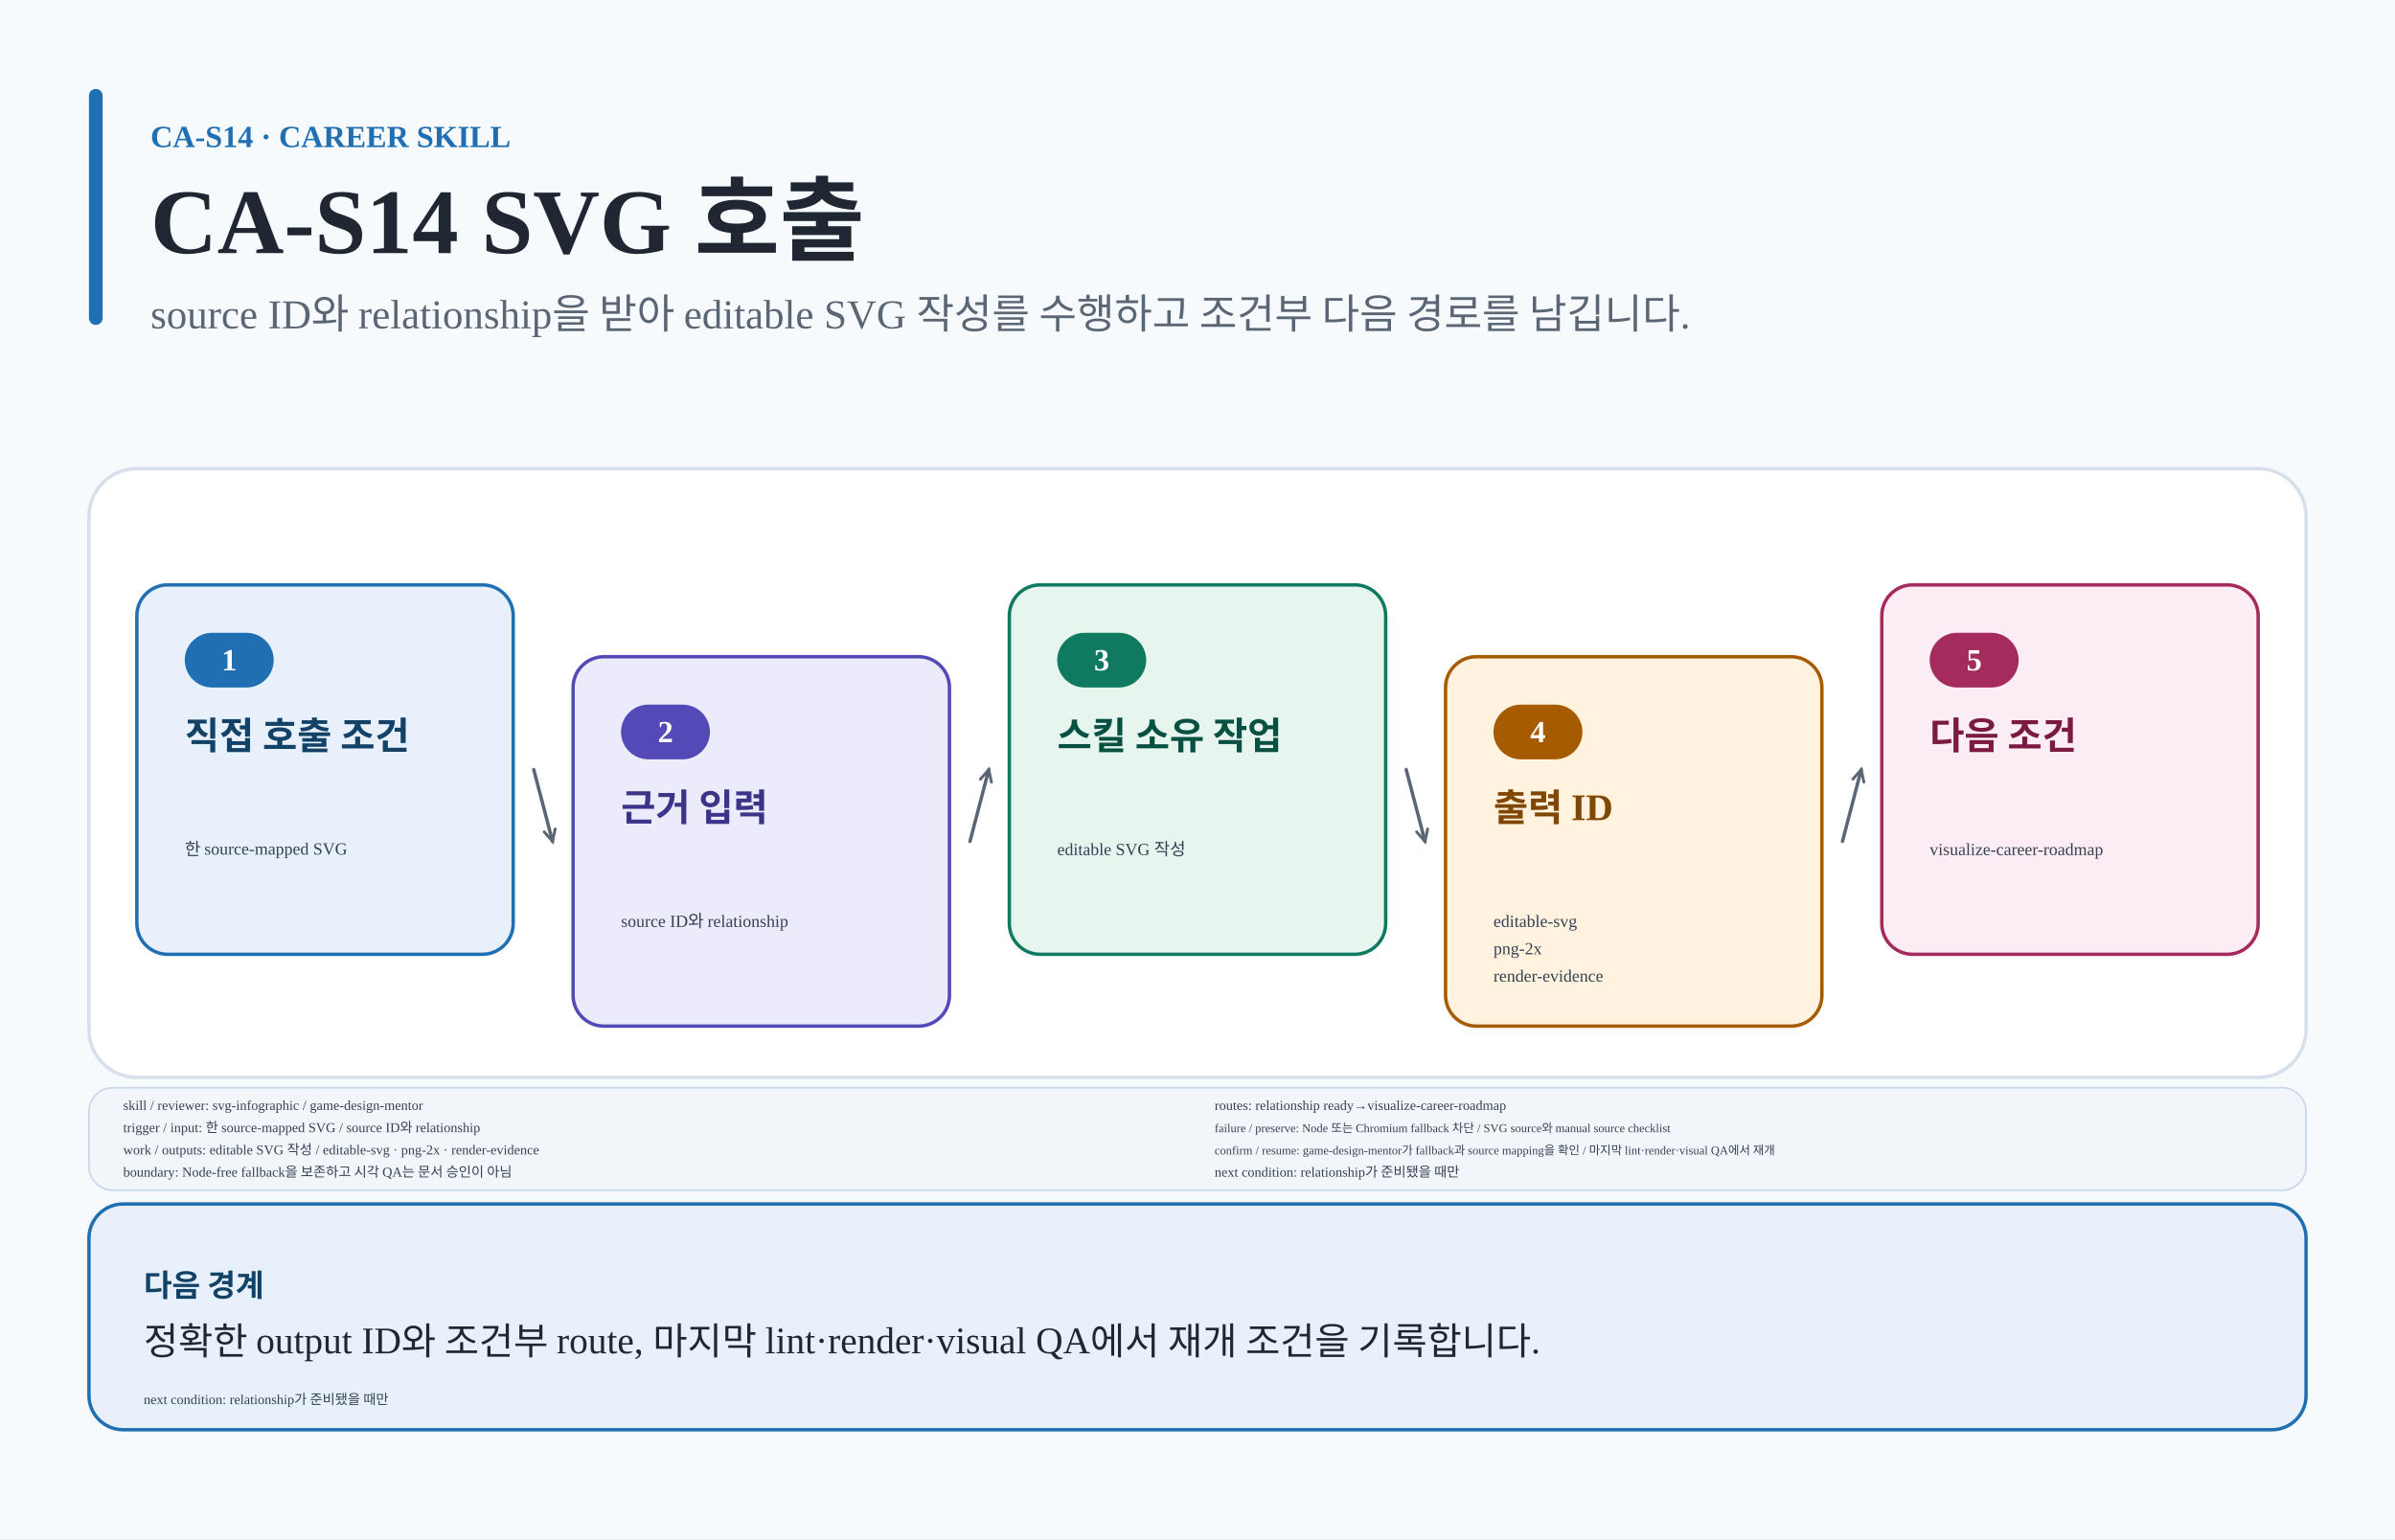
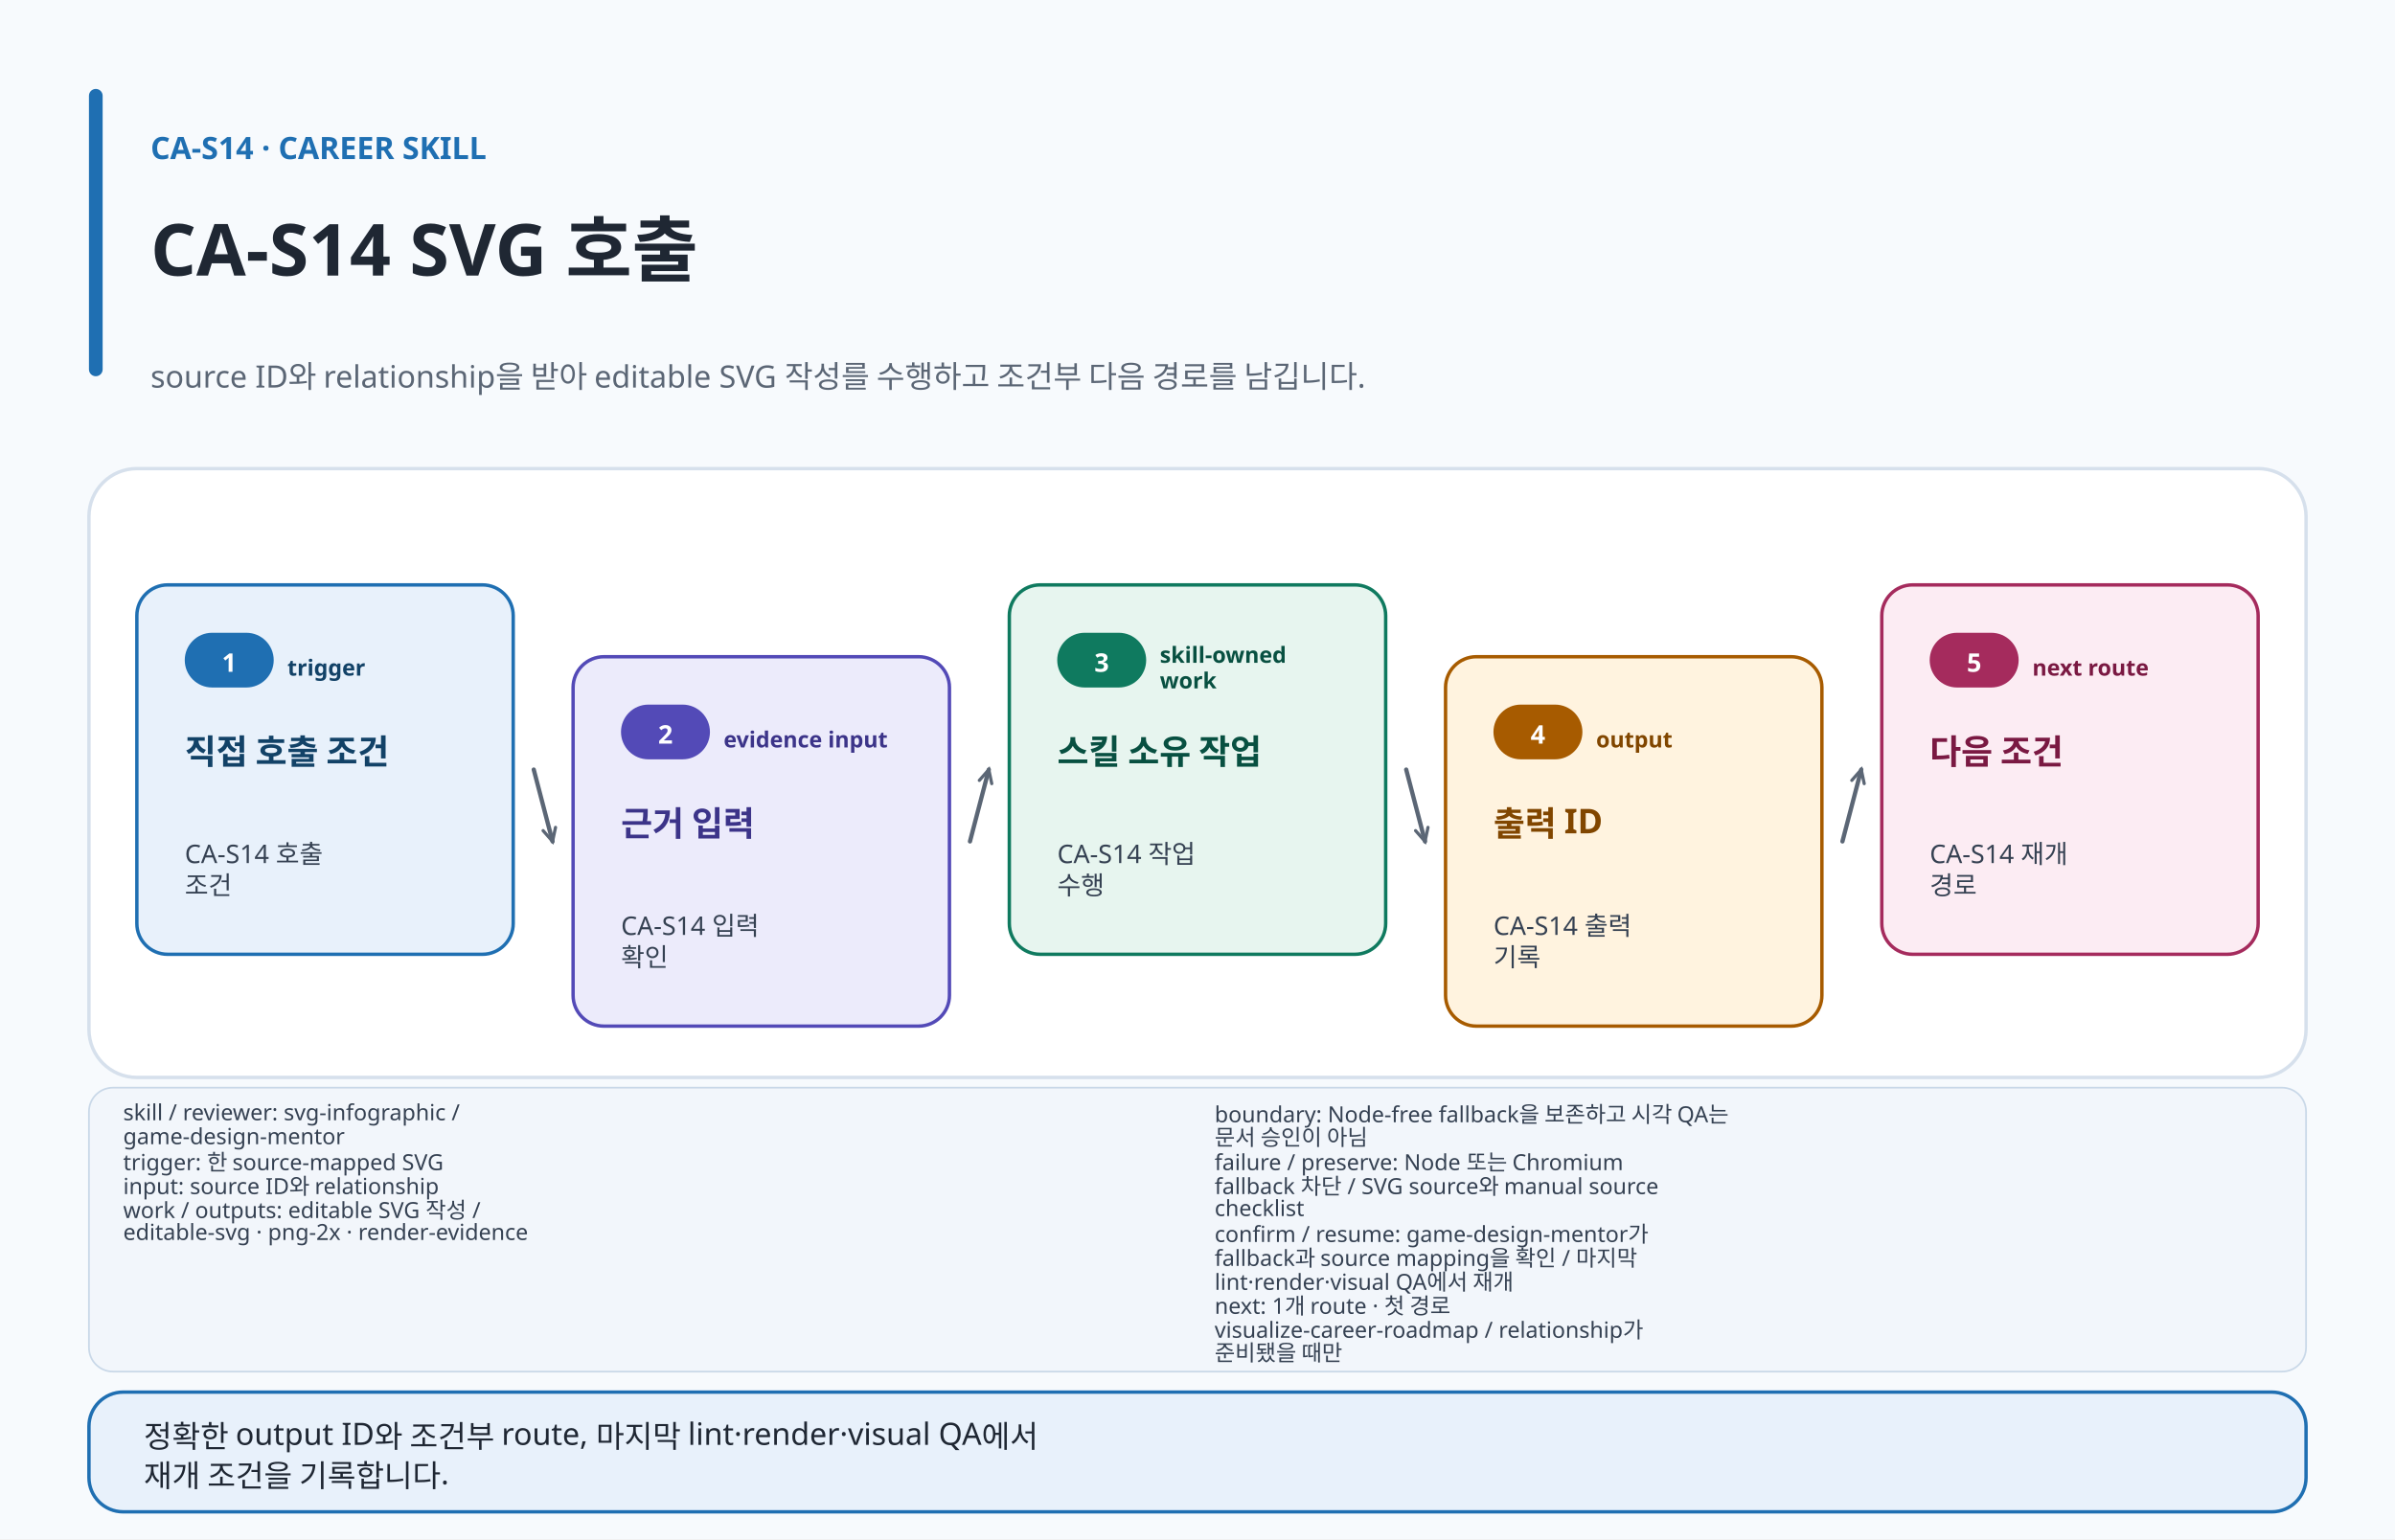
- <svg xmlns="http://www.w3.org/2000/svg" viewBox="0 0 1400 900" width="1400" height="900" role="img" aria-label="Career SVG 인포그래픽 직접 호출 흐름">
+ <svg xmlns="http://www.w3.org/2000/svg" viewBox="0 0 1400 900" width="1400" height="900" role="img" aria-label="Career SVG 인포그래픽 직접 호출 흐름" style="font-family:Pretendard,'Apple SD Gothic Neo','Malgun Gothic','Noto Sans KR',sans-serif">
  <defs>
-     <marker id="open-arrow" viewBox="0 0 12 12" refX="10" refY="6" markerWidth="10" markerHeight="10" markerUnits="userSpaceOnUse" orient="auto">
+     <marker id="open-arrow" viewBox="0 0 12 12" refX="10" refY="6" markerWidth="11.25" markerHeight="11.25" markerUnits="userSpaceOnUse" orient="auto">
      <path d="M 2 2 L 10 6 L 2 10" fill="none" stroke="#5B6675" stroke-width="2" stroke-linecap="round" />
    </marker>
  </defs>
  <rect width="1400" height="900" fill="#F7FAFD" />
-   <rect x="52" y="52" width="8" height="138" rx="4" fill="#1F6FB2" />
-   <text x="88" y="86" fill="#1F6FB2" font-size="18" font-weight="700">CA-S14 · CAREER SKILL</text>
-   <text x="88" y="148" fill="#1F2733" font-size="54" font-weight="700">CA-S14 SVG 호출</text>
-   <text x="88" y="192" fill="#5B6675" font-size="24" textLength="1220" lengthAdjust="spacingAndGlyphs">source ID와 relationship을 받아 editable SVG 작성를 수행하고 조건부 다음 경로를 남깁니다.</text>
+   <rect x="52" y="52" width="8" height="168" rx="4" fill="#1F6FB2" />
+   <text data-text-role="eyebrow" x="88" y="86" text-anchor="start" dominant-baseline="central" fill="#1F6FB2" font-size="18" font-weight="700">
+     <tspan x="88" dy="0">CA-S14 · CAREER SKILL</tspan>
+   </text>
+   <text data-text-role="title" x="88" y="141" text-anchor="start" dominant-baseline="central" fill="#1F2733" font-size="42" font-weight="700">
+     <tspan x="88" dy="0">CA-S14 SVG 호출</tspan>
+   </text>
+   <text data-text-role="description" x="88" y="218" text-anchor="start" dominant-baseline="central" fill="#5B6675" font-size="18" font-weight="400">
+     <tspan x="88" dy="0">source ID와 relationship을 받아 editable SVG 작성를 수행하고 조건부 다음 경로를 남깁니다.</tspan>
+   </text>
  <rect x="52" y="274" width="1296" height="356" rx="28" fill="#FFFFFF" stroke="#D6E0EC" stroke-width="2" />
-   <path d="M 312 450 L 323 492" fill="none" stroke="#5B6675" stroke-width="2" stroke-linecap="round" marker-end="url(#open-arrow)" />
-   <path d="M 567 492 L 578 450" fill="none" stroke="#5B6675" stroke-width="2" stroke-linecap="round" marker-end="url(#open-arrow)" />
-   <path d="M 822 450 L 833 492" fill="none" stroke="#5B6675" stroke-width="2" stroke-linecap="round" marker-end="url(#open-arrow)" />
-   <path d="M 1077 492 L 1088 450" fill="none" stroke="#5B6675" stroke-width="2" stroke-linecap="round" marker-end="url(#open-arrow)" />
+   <path d="M 312 450 L 323 492" fill="none" stroke="#5B6675" stroke-width="2.5" stroke-linecap="round" marker-end="url(#open-arrow)" />
+   <path d="M 567 492 L 578 450" fill="none" stroke="#5B6675" stroke-width="2.5" stroke-linecap="round" marker-end="url(#open-arrow)" />
+   <path d="M 822 450 L 833 492" fill="none" stroke="#5B6675" stroke-width="2.5" stroke-linecap="round" marker-end="url(#open-arrow)" />
+   <path d="M 1077 492 L 1088 450" fill="none" stroke="#5B6675" stroke-width="2.5" stroke-linecap="round" marker-end="url(#open-arrow)" />
  <g aria-label="읽기 순서 1: 직접 호출 조건">
    <rect x="80" y="342" width="220" height="216" rx="18" fill="#E8F1FB" stroke="#1F6FB2" stroke-width="2" />
    <rect x="108" y="370" width="52" height="32" rx="16" fill="#1F6FB2" />
-     <text x="134" y="392" text-anchor="middle" fill="#FFFFFF" font-size="18" font-weight="700">1</text>
-     <text x="108" y="438" fill="#124267" font-size="22" font-weight="700">직접 호출 조건</text>
-     <text x="108" y="500" fill="#354152" font-size="10" textLength="164" lengthAdjust="spacingAndGlyphs">한 source-mapped SVG</text>
+     <text data-text-role="caption" x="134" y="387" text-anchor="middle" dominant-baseline="central" fill="#FFFFFF" font-size="15" font-weight="700">
+       <tspan x="134" dy="0">1</tspan>
+     </text>
+     <text data-text-role="caption" x="168" y="390" text-anchor="start" dominant-baseline="central" fill="#124267" font-size="13" font-weight="700">
+       <tspan x="168" dy="0">trigger</tspan>
+     </text>
+     <text data-text-role="card-title" x="108" y="438" text-anchor="start" dominant-baseline="central" fill="#124267" font-size="20" font-weight="700">
+       <tspan x="108" dy="0">직접 호출 조건</tspan>
+     </text>
+     <text data-text-role="card-body" x="108" y="497.5" text-anchor="start" dominant-baseline="central" fill="#354152" font-size="15" font-weight="400">
+       <tspan x="108" dy="0">CA-S14 호출</tspan>
+       <tspan x="108" dy="19">조건</tspan>
+     </text>
  </g>
  <g aria-label="읽기 순서 2: 근거 입력">
    <rect x="335" y="384" width="220" height="216" rx="18" fill="#ECEBFB" stroke="#534AB7" stroke-width="2" />
    <rect x="363" y="412" width="52" height="32" rx="16" fill="#534AB7" />
-     <text x="389" y="434" text-anchor="middle" fill="#FFFFFF" font-size="18" font-weight="700">2</text>
-     <text x="363" y="480" fill="#3C3489" font-size="22" font-weight="700">근거 입력</text>
-     <text x="363" y="542" fill="#354152" font-size="10" textLength="164" lengthAdjust="spacingAndGlyphs">source ID와 relationship</text>
+     <text data-text-role="caption" x="389" y="429" text-anchor="middle" dominant-baseline="central" fill="#FFFFFF" font-size="15" font-weight="700">
+       <tspan x="389" dy="0">2</tspan>
+     </text>
+     <text data-text-role="caption" x="423" y="432" text-anchor="start" dominant-baseline="central" fill="#3C3489" font-size="13" font-weight="700">
+       <tspan x="423" dy="0">evidence input</tspan>
+     </text>
+     <text data-text-role="card-title" x="363" y="480" text-anchor="start" dominant-baseline="central" fill="#3C3489" font-size="20" font-weight="700">
+       <tspan x="363" dy="0">근거 입력</tspan>
+     </text>
+     <text data-text-role="card-body" x="363" y="539.5" text-anchor="start" dominant-baseline="central" fill="#354152" font-size="15" font-weight="400">
+       <tspan x="363" dy="0">CA-S14 입력</tspan>
+       <tspan x="363" dy="19">확인</tspan>
+     </text>
  </g>
  <g aria-label="읽기 순서 3: 스킬 소유 작업">
    <rect x="590" y="342" width="220" height="216" rx="18" fill="#E7F5EF" stroke="#0F7A5F" stroke-width="2" />
    <rect x="618" y="370" width="52" height="32" rx="16" fill="#0F7A5F" />
-     <text x="644" y="392" text-anchor="middle" fill="#FFFFFF" font-size="18" font-weight="700">3</text>
-     <text x="618" y="438" fill="#085041" font-size="22" font-weight="700">스킬 소유 작업</text>
-     <text x="618" y="500" fill="#354152" font-size="10" textLength="164" lengthAdjust="spacingAndGlyphs">editable SVG 작성</text>
+     <text data-text-role="caption" x="644" y="387" text-anchor="middle" dominant-baseline="central" fill="#FFFFFF" font-size="15" font-weight="700">
+       <tspan x="644" dy="0">3</tspan>
+     </text>
+     <text data-text-role="caption" x="678" y="382.5" text-anchor="start" dominant-baseline="central" fill="#085041" font-size="13" font-weight="700">
+       <tspan x="678" dy="0">skill-owned</tspan>
+       <tspan x="678" dy="15">work</tspan>
+     </text>
+     <text data-text-role="card-title" x="618" y="438" text-anchor="start" dominant-baseline="central" fill="#085041" font-size="20" font-weight="700">
+       <tspan x="618" dy="0">스킬 소유 작업</tspan>
+     </text>
+     <text data-text-role="card-body" x="618" y="497.5" text-anchor="start" dominant-baseline="central" fill="#354152" font-size="15" font-weight="400">
+       <tspan x="618" dy="0">CA-S14 작업</tspan>
+       <tspan x="618" dy="19">수행</tspan>
+     </text>
  </g>
  <g aria-label="읽기 순서 4: 출력 ID">
    <rect x="845" y="384" width="220" height="216" rx="18" fill="#FFF3DF" stroke="#A75B00" stroke-width="2" />
    <rect x="873" y="412" width="52" height="32" rx="16" fill="#A75B00" />
-     <text x="899" y="434" text-anchor="middle" fill="#FFFFFF" font-size="18" font-weight="700">4</text>
-     <text x="873" y="480" fill="#814600" font-size="22" font-weight="700">출력 ID</text>
-     <text x="873" y="542" fill="#354152" font-size="10" textLength="164" lengthAdjust="spacingAndGlyphs">editable-svg</text>
-     <text x="873" y="558" fill="#354152" font-size="10" textLength="164" lengthAdjust="spacingAndGlyphs">png-2x</text>
-     <text x="873" y="574" fill="#354152" font-size="10" textLength="164" lengthAdjust="spacingAndGlyphs">render-evidence</text>
+     <text data-text-role="caption" x="899" y="429" text-anchor="middle" dominant-baseline="central" fill="#FFFFFF" font-size="15" font-weight="700">
+       <tspan x="899" dy="0">4</tspan>
+     </text>
+     <text data-text-role="caption" x="933" y="432" text-anchor="start" dominant-baseline="central" fill="#814600" font-size="13" font-weight="700">
+       <tspan x="933" dy="0">output</tspan>
+     </text>
+     <text data-text-role="card-title" x="873" y="480" text-anchor="start" dominant-baseline="central" fill="#814600" font-size="20" font-weight="700">
+       <tspan x="873" dy="0">출력 ID</tspan>
+     </text>
+     <text data-text-role="card-body" x="873" y="539.5" text-anchor="start" dominant-baseline="central" fill="#354152" font-size="15" font-weight="400">
+       <tspan x="873" dy="0">CA-S14 출력</tspan>
+       <tspan x="873" dy="19">기록</tspan>
+     </text>
  </g>
  <g aria-label="읽기 순서 5: 다음 조건">
    <rect x="1100" y="342" width="220" height="216" rx="18" fill="#FCECF3" stroke="#A52B5D" stroke-width="2" />
    <rect x="1128" y="370" width="52" height="32" rx="16" fill="#A52B5D" />
-     <text x="1154" y="392" text-anchor="middle" fill="#FFFFFF" font-size="18" font-weight="700">5</text>
-     <text x="1128" y="438" fill="#7A1942" font-size="22" font-weight="700">다음 조건</text>
-     <text x="1128" y="500" fill="#354152" font-size="10" textLength="164" lengthAdjust="spacingAndGlyphs">visualize-career-roadmap</text>
+     <text data-text-role="caption" x="1154" y="387" text-anchor="middle" dominant-baseline="central" fill="#FFFFFF" font-size="15" font-weight="700">
+       <tspan x="1154" dy="0">5</tspan>
+     </text>
+     <text data-text-role="caption" x="1188" y="390" text-anchor="start" dominant-baseline="central" fill="#7A1942" font-size="13" font-weight="700">
+       <tspan x="1188" dy="0">next route</tspan>
+     </text>
+     <text data-text-role="card-title" x="1128" y="438" text-anchor="start" dominant-baseline="central" fill="#7A1942" font-size="20" font-weight="700">
+       <tspan x="1128" dy="0">다음 조건</tspan>
+     </text>
+     <text data-text-role="card-body" x="1128" y="497.5" text-anchor="start" dominant-baseline="central" fill="#354152" font-size="15" font-weight="400">
+       <tspan x="1128" dy="0">CA-S14 재개</tspan>
+       <tspan x="1128" dy="19">경로</tspan>
+     </text>
  </g>
-   <rect x="52" y="636" width="1296" height="60" rx="14" fill="#F2F6FB" stroke="#C9D8E8" stroke-width="1" />
-   <text x="72" y="649" fill="#354152" font-size="8" textLength="610" lengthAdjust="spacingAndGlyphs">skill / reviewer: svg-infographic / game-design-mentor</text>
-   <text x="72" y="662" fill="#354152" font-size="8" textLength="610" lengthAdjust="spacingAndGlyphs">trigger / input: 한 source-mapped SVG / source ID와 relationship</text>
-   <text x="72" y="675" fill="#354152" font-size="8" textLength="610" lengthAdjust="spacingAndGlyphs">work / outputs: editable SVG 작성 / editable-svg · png-2x · render-evidence</text>
-   <text x="72" y="688" fill="#354152" font-size="8" textLength="610" lengthAdjust="spacingAndGlyphs">boundary: Node-free fallback을 보존하고 시각 QA는 문서 승인이 아님</text>
-   <text x="710" y="649" fill="#354152" font-size="8" textLength="618" lengthAdjust="spacingAndGlyphs">routes: relationship ready→visualize-career-roadmap</text>
-   <text x="710" y="662" fill="#354152" font-size="7" textLength="618" lengthAdjust="spacingAndGlyphs">failure / preserve: Node 또는 Chromium fallback 차단 / SVG source와 manual source checklist</text>
-   <text x="710" y="675" fill="#354152" font-size="7" textLength="618" lengthAdjust="spacingAndGlyphs">confirm / resume: game-design-mentor가 fallback과 source mapping을 확인 / 마지막 lint·render·visual QA에서 재개</text>
-   <text x="710" y="688" fill="#354152" font-size="8">next condition: relationship가 준비됐을 때만</text>
-   <rect x="52" y="704" width="1296" height="132" rx="20" fill="#E8F1FB" stroke="#1F6FB2" stroke-width="2" />
-   <text x="84" y="758" fill="#124267" font-size="18" font-weight="700">다음 경계</text>
-   <text x="84" y="792" fill="#1F2733" font-size="22">정확한 output ID와 조건부 route, 마지막 lint·render·visual QA에서 재개 조건을 기록합니다.</text>
-   <text x="84" y="821" fill="#354152" font-weight="500" font-size="8">next condition: relationship가 준비됐을 때만</text>
+   <rect x="52" y="636" width="1296" height="166" rx="14" fill="#F2F6FB" stroke="#C9D8E8" stroke-width="1" />
+   <text data-text-role="semantic-rail" x="72" y="650" text-anchor="start" dominant-baseline="central" fill="#354152" font-size="13" font-weight="400">
+     <tspan x="72" dy="0">skill / reviewer: svg-infographic /</tspan>
+     <tspan x="72" dy="14">game-design-mentor</tspan>
+   </text>
+   <text data-text-role="semantic-rail" x="72" y="678" text-anchor="start" dominant-baseline="central" fill="#354152" font-size="13" font-weight="400">
+     <tspan x="72" dy="0">trigger: 한 source-mapped SVG</tspan>
+   </text>
+   <text data-text-role="semantic-rail" x="72" y="692" text-anchor="start" dominant-baseline="central" fill="#354152" font-size="13" font-weight="400">
+     <tspan x="72" dy="0">input: source ID와 relationship</tspan>
+   </text>
+   <text data-text-role="semantic-rail" x="72" y="706" text-anchor="start" dominant-baseline="central" fill="#354152" font-size="13" font-weight="400">
+     <tspan x="72" dy="0">work / outputs: editable SVG 작성 /</tspan>
+     <tspan x="72" dy="14">editable-svg · png-2x · render-evidence</tspan>
+   </text>
+   <text data-text-role="semantic-rail" x="710" y="650" text-anchor="start" dominant-baseline="central" fill="#354152" font-size="13" font-weight="400">
+     <tspan x="710" dy="0">boundary: Node-free fallback을 보존하고 시각 QA는</tspan>
+     <tspan x="710" dy="14">문서 승인이 아님</tspan>
+   </text>
+   <text data-text-role="semantic-rail" x="710" y="678" text-anchor="start" dominant-baseline="central" fill="#354152" font-size="13" font-weight="400">
+     <tspan x="710" dy="0">failure / preserve: Node 또는 Chromium</tspan>
+     <tspan x="710" dy="14">fallback 차단 / SVG source와 manual source</tspan>
+     <tspan x="710" dy="14">checklist</tspan>
+   </text>
+   <text data-text-role="semantic-rail" x="710" y="720" text-anchor="start" dominant-baseline="central" fill="#354152" font-size="13" font-weight="400">
+     <tspan x="710" dy="0">confirm / resume: game-design-mentor가</tspan>
+     <tspan x="710" dy="14">fallback과 source mapping을 확인 / 마지막</tspan>
+     <tspan x="710" dy="14">lint·render·visual QA에서 재개</tspan>
+   </text>
+   <text data-text-role="semantic-rail" x="710" y="762" text-anchor="start" dominant-baseline="central" fill="#354152" font-size="13" font-weight="400">
+     <tspan x="710" dy="0">next: 1개 route · 첫 경로</tspan>
+     <tspan x="710" dy="14">visualize-career-roadmap / relationship가</tspan>
+     <tspan x="710" dy="14">준비됐을 때만</tspan>
+   </text>
+   <rect x="52" y="814" width="1296" height="70" rx="20" fill="#E8F1FB" stroke="#1F6FB2" stroke-width="2" />
+   <text data-text-role="footer" x="84" y="838.5" text-anchor="start" dominant-baseline="central" fill="#1F2733" font-size="18" font-weight="400">
+     <tspan x="84" dy="0">정확한 output ID와 조건부 route, 마지막 lint·render·visual QA에서</tspan>
+     <tspan x="84" dy="23">재개 조건을 기록합니다.</tspan>
+   </text>
</svg>
